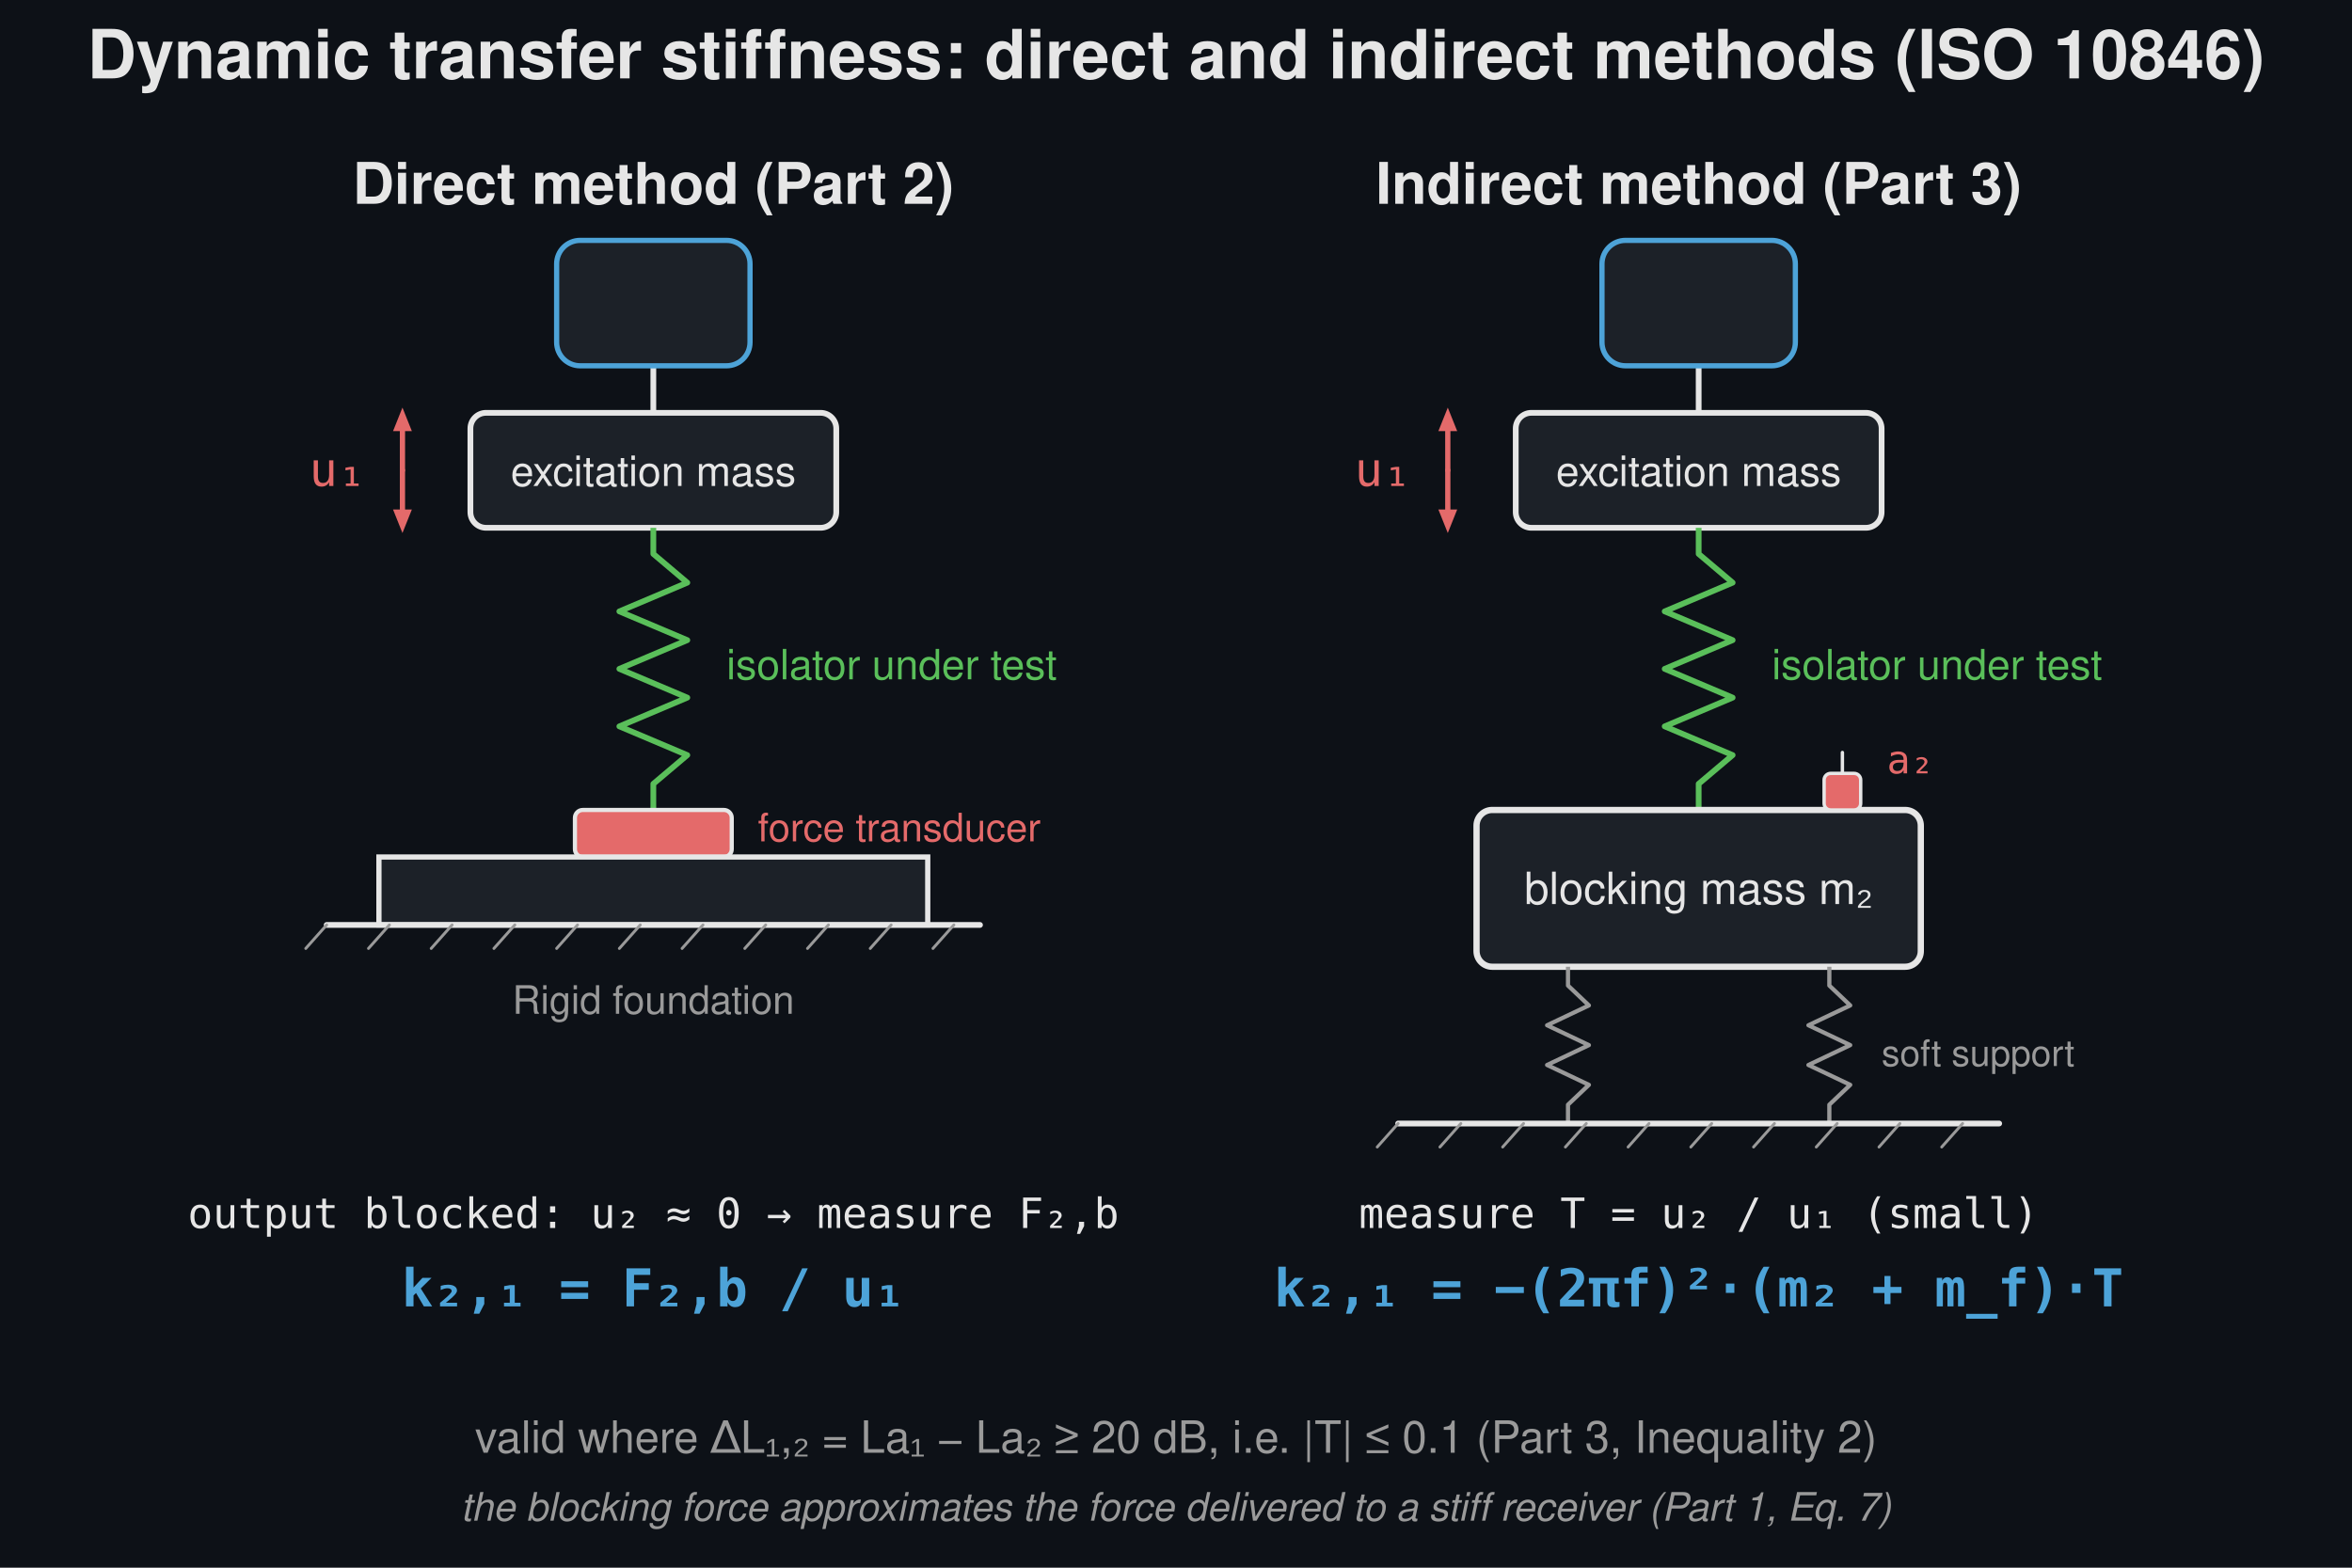
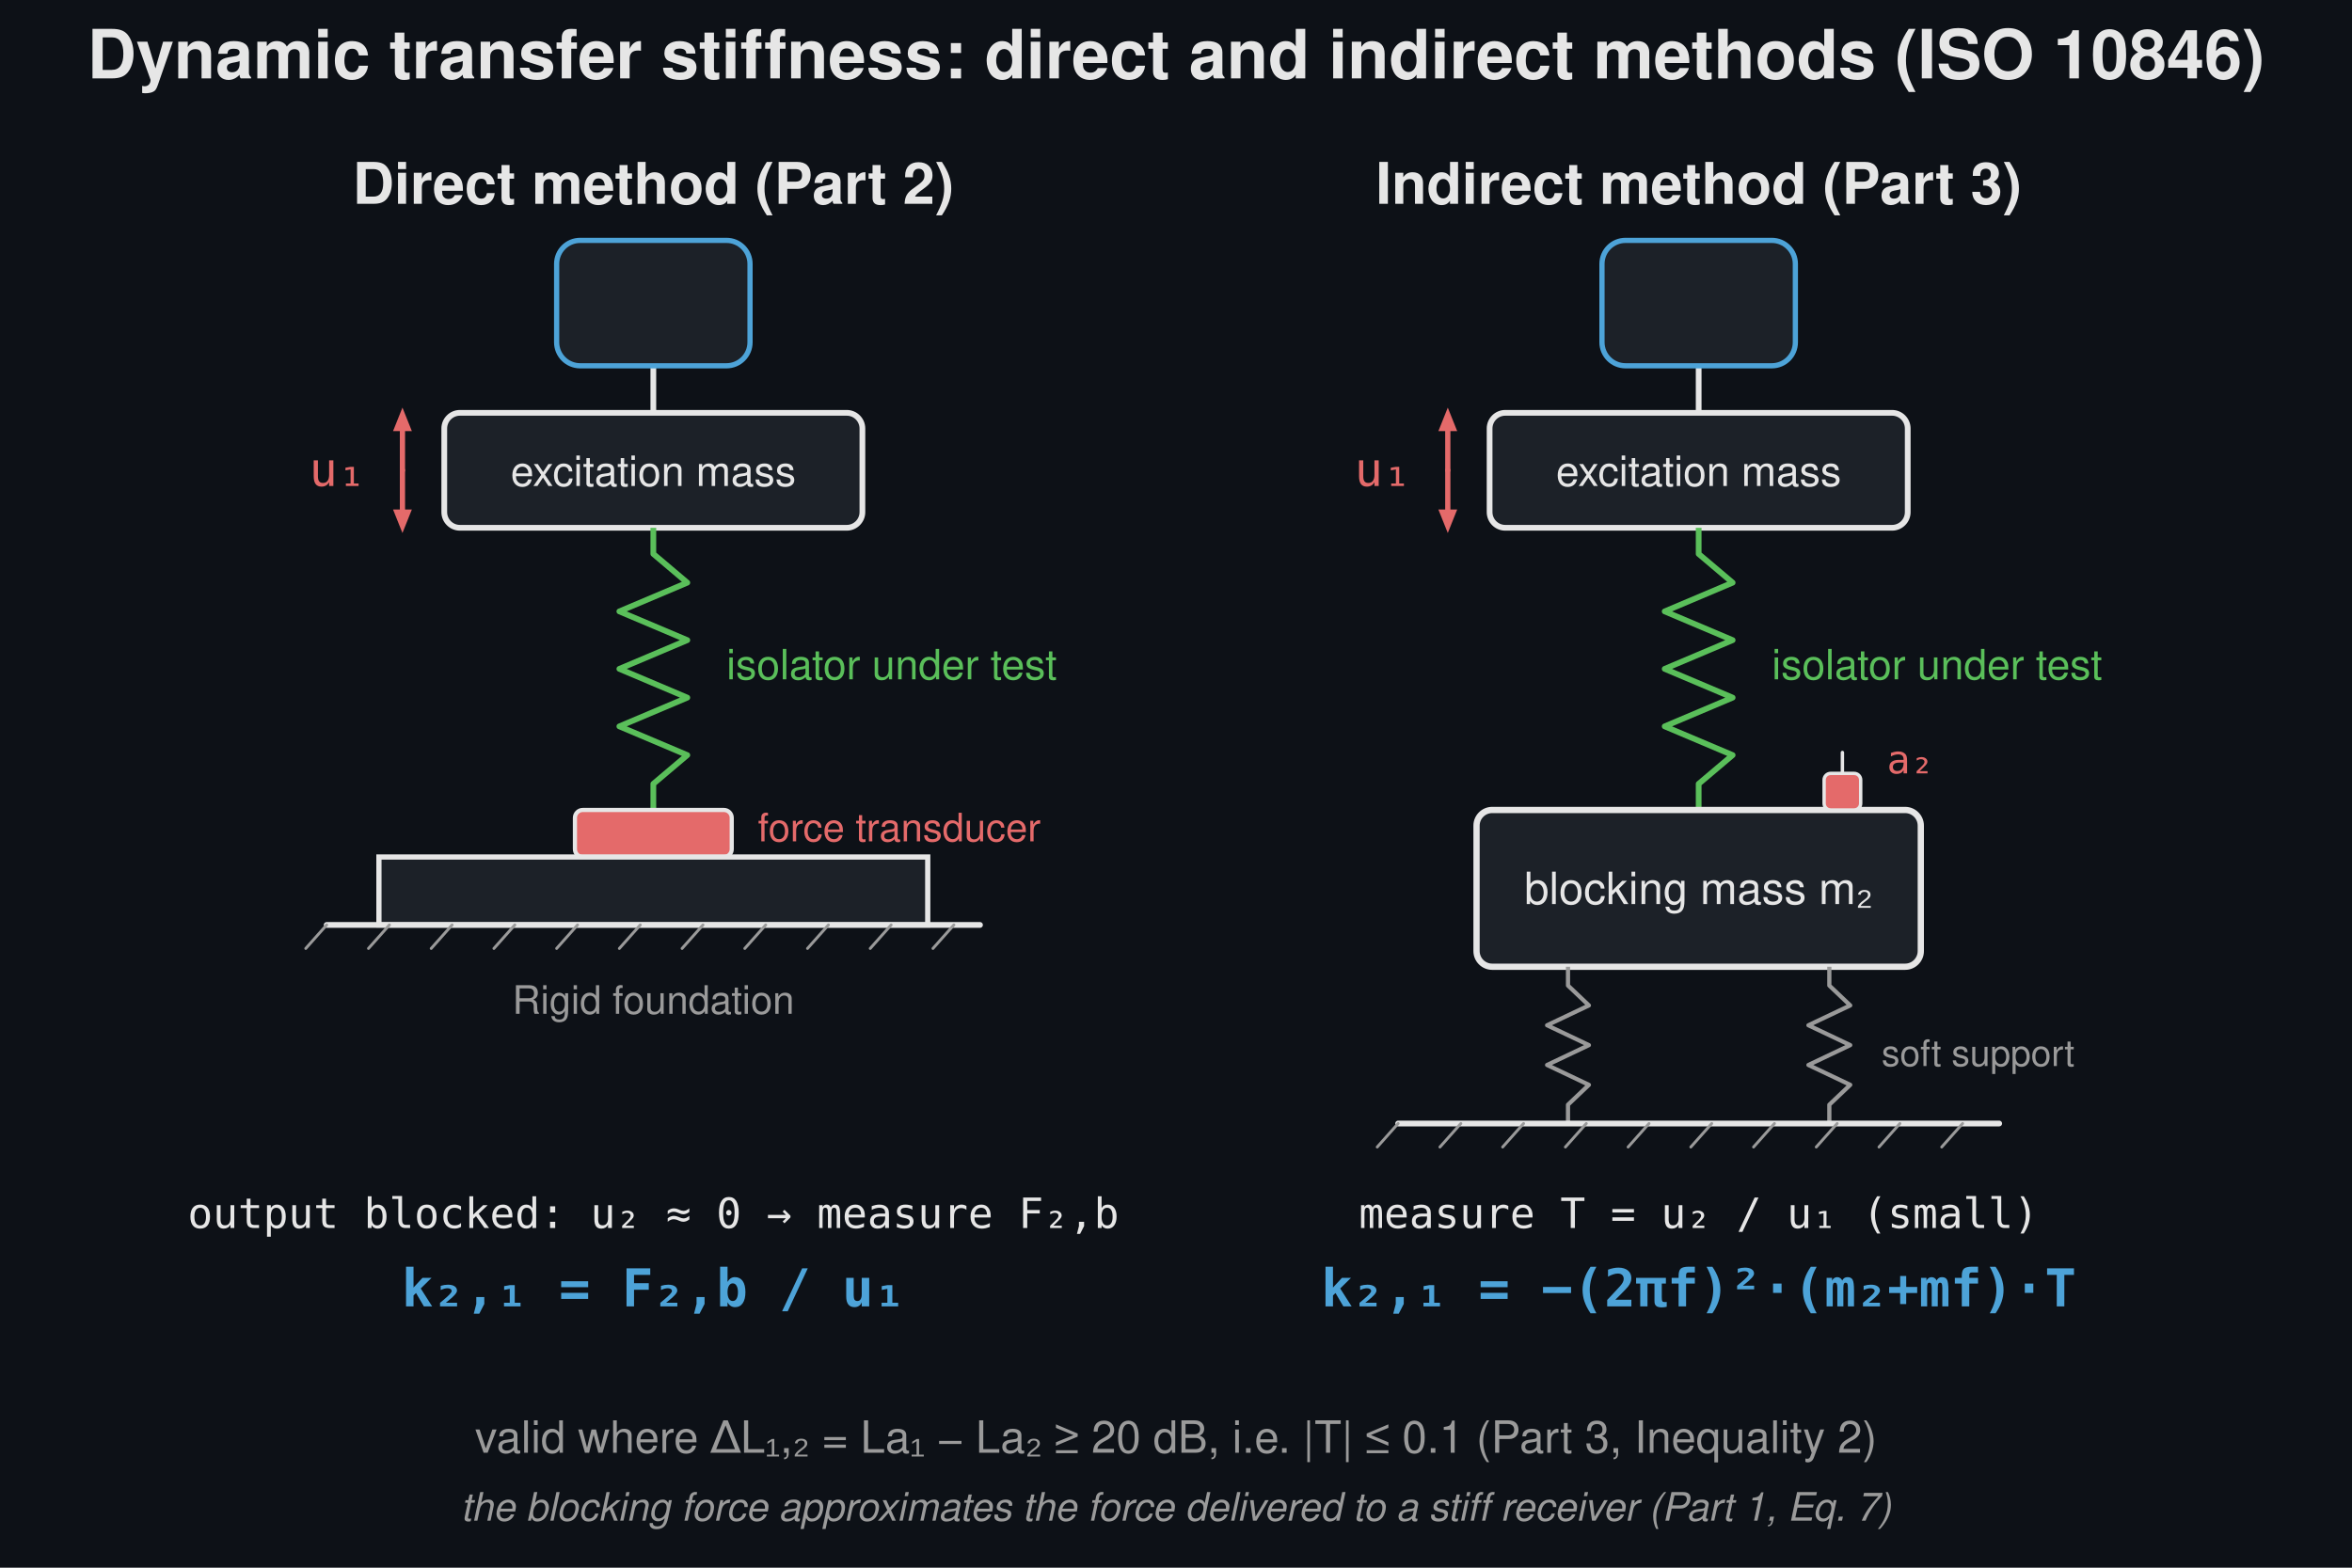
<svg xmlns="http://www.w3.org/2000/svg" width="900" height="600" viewBox="0 0 900 600">
  <rect width="900" height="600" fill="#0d1117" />
  <text x="450.0" y="30" font-family="Segoe UI, Helvetica, Arial, sans-serif" font-size="26" font-weight="600" fill="#e6e6e6" text-anchor="middle">Dynamic transfer stiffness: direct and indirect methods (ISO 10846)</text>
  <text x="250.0" y="78" font-family="Segoe UI, Helvetica, Arial, sans-serif" font-size="22" fill="#e6e6e6" text-anchor="middle" font-weight="600">Direct method (Part 2)</text>
  <line x1="250.0" y1="158.0" x2="250.0" y2="140.0" stroke="#e6e6e6" stroke-width="2.2" stroke-linecap="round" />
  <rect x="213.0" y="92.0" width="74.0" height="48.0" rx="9" fill="#1c2128" stroke="#4da3d8" stroke-width="2" />
-   <rect x="180.0" y="158" width="140" height="44" rx="6" fill="#1c2128" stroke="#e6e6e6" stroke-width="2.2" />
+   <rect x="170.0" y="158" width="160" height="44" rx="6" fill="#1c2128" stroke="#e6e6e6" stroke-width="2.2" />
  <text x="250.0" y="186" font-family="Segoe UI, Helvetica, Arial, sans-serif" font-size="16" fill="#e6e6e6" text-anchor="middle">excitation mass</text>
  <line x1="154.0" y1="180" x2="154.0" y2="165.0" stroke="#e46a6a" stroke-width="2.0" stroke-linecap="round" />
  <path d="M 154.0 156.0 L 157.6 165.0 L 150.4 165.0 Z" fill="#e46a6a" stroke="none" stroke-width="1.5" stroke-linejoin="round" />
  <line x1="154.0" y1="180" x2="154.0" y2="195.0" stroke="#e46a6a" stroke-width="2.0" stroke-linecap="round" />
  <path d="M 154.0 204.0 L 150.4 195.0 L 157.6 195.0 Z" fill="#e46a6a" stroke="none" stroke-width="1.5" stroke-linejoin="round" />
  <text x="140.0" y="186" font-family="Consolas, Menlo, monospace" font-size="18" fill="#e46a6a" text-anchor="end">u₁</text>
  <path d="M 250.0 202.0 L 250.0 212.0 L 263.0 223.0 L 237.0 234.0 L 263.0 245.0 L 237.0 256.0 L 263.0 267.0 L 237.0 278.0 L 263.0 289.0 L 250.0 300.0 L 250.0 310.0" fill="none" stroke="#5abf5a" stroke-width="2.2" stroke-linejoin="round" />
  <text x="278.0" y="260" font-family="Segoe UI, Helvetica, Arial, sans-serif" font-size="16" fill="#5abf5a" text-anchor="start">isolator under test</text>
  <text x="650.0" y="78" font-family="Segoe UI, Helvetica, Arial, sans-serif" font-size="22" fill="#e6e6e6" text-anchor="middle" font-weight="600">Indirect method (Part 3)</text>
  <line x1="650.0" y1="158.0" x2="650.0" y2="140.0" stroke="#e6e6e6" stroke-width="2.2" stroke-linecap="round" />
  <rect x="613.0" y="92.0" width="74.0" height="48.0" rx="9" fill="#1c2128" stroke="#4da3d8" stroke-width="2" />
-   <rect x="580.0" y="158" width="140" height="44" rx="6" fill="#1c2128" stroke="#e6e6e6" stroke-width="2.2" />
+   <rect x="570.0" y="158" width="160" height="44" rx="6" fill="#1c2128" stroke="#e6e6e6" stroke-width="2.2" />
  <text x="650.0" y="186" font-family="Segoe UI, Helvetica, Arial, sans-serif" font-size="16" fill="#e6e6e6" text-anchor="middle">excitation mass</text>
  <line x1="554.0" y1="180" x2="554.0" y2="165.0" stroke="#e46a6a" stroke-width="2.0" stroke-linecap="round" />
  <path d="M 554.0 156.0 L 557.6 165.0 L 550.4 165.0 Z" fill="#e46a6a" stroke="none" stroke-width="1.5" stroke-linejoin="round" />
  <line x1="554.0" y1="180" x2="554.0" y2="195.0" stroke="#e46a6a" stroke-width="2.0" stroke-linecap="round" />
  <path d="M 554.0 204.0 L 550.4 195.0 L 557.6 195.0 Z" fill="#e46a6a" stroke="none" stroke-width="1.5" stroke-linejoin="round" />
  <text x="540.0" y="186" font-family="Consolas, Menlo, monospace" font-size="18" fill="#e46a6a" text-anchor="end">u₁</text>
  <path d="M 650.0 202.0 L 650.0 212.0 L 663.0 223.0 L 637.0 234.0 L 663.0 245.0 L 637.0 256.0 L 663.0 267.0 L 637.0 278.0 L 663.0 289.0 L 650.0 300.0 L 650.0 310.0" fill="none" stroke="#5abf5a" stroke-width="2.2" stroke-linejoin="round" />
  <text x="678.0" y="260" font-family="Segoe UI, Helvetica, Arial, sans-serif" font-size="16" fill="#5abf5a" text-anchor="start">isolator under test</text>
  <rect x="220.0" y="310" width="60" height="18" rx="3" fill="#e46a6a" stroke="#e6e6e6" stroke-width="1.6" />
  <text x="290.0" y="322" font-family="Segoe UI, Helvetica, Arial, sans-serif" font-size="15" fill="#e46a6a" text-anchor="start">force transducer</text>
  <rect x="145.0" y="328" width="210" height="26" rx="0.0" fill="#1c2128" stroke="#e6e6e6" stroke-width="2" />
  <line x1="125.0" y1="354" x2="375.0" y2="354" stroke="#e6e6e6" stroke-width="2.2" stroke-linecap="round" />
  <line x1="125.0" y1="354" x2="117.0" y2="363" stroke="#9a9a9a" stroke-width="1.1" stroke-linecap="round" />
  <line x1="149.0" y1="354" x2="141.0" y2="363" stroke="#9a9a9a" stroke-width="1.1" stroke-linecap="round" />
  <line x1="173.0" y1="354" x2="165.0" y2="363" stroke="#9a9a9a" stroke-width="1.1" stroke-linecap="round" />
  <line x1="197.0" y1="354" x2="189.0" y2="363" stroke="#9a9a9a" stroke-width="1.1" stroke-linecap="round" />
  <line x1="221.0" y1="354" x2="213.0" y2="363" stroke="#9a9a9a" stroke-width="1.1" stroke-linecap="round" />
  <line x1="245.0" y1="354" x2="237.0" y2="363" stroke="#9a9a9a" stroke-width="1.1" stroke-linecap="round" />
  <line x1="269.0" y1="354" x2="261.0" y2="363" stroke="#9a9a9a" stroke-width="1.1" stroke-linecap="round" />
  <line x1="293.0" y1="354" x2="285.0" y2="363" stroke="#9a9a9a" stroke-width="1.1" stroke-linecap="round" />
  <line x1="317.0" y1="354" x2="309.0" y2="363" stroke="#9a9a9a" stroke-width="1.1" stroke-linecap="round" />
  <line x1="341.0" y1="354" x2="333.0" y2="363" stroke="#9a9a9a" stroke-width="1.1" stroke-linecap="round" />
  <line x1="365.0" y1="354" x2="357.0" y2="363" stroke="#9a9a9a" stroke-width="1.1" stroke-linecap="round" />
  <text x="250.0" y="388" font-family="Segoe UI, Helvetica, Arial, sans-serif" font-size="15" fill="#9a9a9a" text-anchor="middle">Rigid foundation</text>
  <text x="250.0" y="470" font-family="Consolas, Menlo, monospace" font-size="16" fill="#e6e6e6" text-anchor="middle">output blocked:  u₂ ≈ 0 → measure F₂,b</text>
  <text x="250.0" y="500" font-family="Consolas, Menlo, monospace" font-size="20" fill="#4da3d8" text-anchor="middle" font-weight="600">k₂,₁ = F₂,b / u₁</text>
  <rect x="565.0" y="310" width="170" height="60" rx="6" fill="#1c2128" stroke="#e6e6e6" stroke-width="2.4" />
  <text x="650.0" y="346" font-family="Segoe UI, Helvetica, Arial, sans-serif" font-size="17" fill="#e6e6e6" text-anchor="middle">blocking mass m₂</text>
  <rect x="698.0" y="296.0" width="14.0" height="14.0" rx="2.5" fill="#e46a6a" stroke="#e6e6e6" stroke-width="1.3" />
  <line x1="705.0" y1="296.0" x2="705.0" y2="288.0" stroke="#e6e6e6" stroke-width="1.3" stroke-linecap="round" />
  <text x="722.0" y="296" font-family="Consolas, Menlo, monospace" font-size="15" fill="#e46a6a" text-anchor="start">a₂</text>
  <path d="M 600.0 370.0 L 600.0 377.2 L 608.0 384.8 L 592.0 392.4 L 608.0 400.0 L 592.0 407.6 L 608.0 415.2 L 600.0 422.8 L 600.0 430.0" fill="none" stroke="#9a9a9a" stroke-width="1.6" stroke-linejoin="round" />
  <path d="M 700.0 370.0 L 700.0 377.2 L 708.0 384.8 L 692.0 392.4 L 708.0 400.0 L 692.0 407.6 L 708.0 415.2 L 700.0 422.8 L 700.0 430.0" fill="none" stroke="#9a9a9a" stroke-width="1.6" stroke-linejoin="round" />
  <line x1="535.0" y1="430" x2="765.0" y2="430" stroke="#e6e6e6" stroke-width="2.2" stroke-linecap="round" />
  <line x1="535.0" y1="430" x2="527.0" y2="439" stroke="#9a9a9a" stroke-width="1.1" stroke-linecap="round" />
  <line x1="559.0" y1="430" x2="551.0" y2="439" stroke="#9a9a9a" stroke-width="1.1" stroke-linecap="round" />
  <line x1="583.0" y1="430" x2="575.0" y2="439" stroke="#9a9a9a" stroke-width="1.1" stroke-linecap="round" />
  <line x1="607.0" y1="430" x2="599.0" y2="439" stroke="#9a9a9a" stroke-width="1.1" stroke-linecap="round" />
  <line x1="631.0" y1="430" x2="623.0" y2="439" stroke="#9a9a9a" stroke-width="1.1" stroke-linecap="round" />
  <line x1="655.0" y1="430" x2="647.0" y2="439" stroke="#9a9a9a" stroke-width="1.1" stroke-linecap="round" />
  <line x1="679.0" y1="430" x2="671.0" y2="439" stroke="#9a9a9a" stroke-width="1.1" stroke-linecap="round" />
  <line x1="703.0" y1="430" x2="695.0" y2="439" stroke="#9a9a9a" stroke-width="1.1" stroke-linecap="round" />
  <line x1="727.0" y1="430" x2="719.0" y2="439" stroke="#9a9a9a" stroke-width="1.1" stroke-linecap="round" />
  <line x1="751.0" y1="430" x2="743.0" y2="439" stroke="#9a9a9a" stroke-width="1.1" stroke-linecap="round" />
  <text x="720.0" y="408" font-family="Segoe UI, Helvetica, Arial, sans-serif" font-size="14" fill="#9a9a9a" text-anchor="start">soft support</text>
  <text x="650.0" y="470" font-family="Consolas, Menlo, monospace" font-size="16" fill="#e6e6e6" text-anchor="middle">measure T = u₂ / u₁  (small)</text>
-   <text x="650.0" y="500" font-family="Consolas, Menlo, monospace" font-size="20" fill="#4da3d8" text-anchor="middle" font-weight="600">k₂,₁ = −(2πf)²·(m₂ + m_f)·T</text>
+   <text x="650.0" y="500" font-family="Consolas, Menlo, monospace" font-size="20" fill="#4da3d8" text-anchor="middle" font-weight="600">k₂,₁ = −(2πf)²·(m₂+mf)·T</text>
  <text x="450" y="556" font-family="Segoe UI, Helvetica, Arial, sans-serif" font-size="17" fill="#9a9a9a" text-anchor="middle">valid where ΔL₁,₂ = La₁ − La₂ ≥ 20 dB, i.e. |T| ≤ 0.1   (Part 3, Inequality 2)</text>
  <text x="450" y="582" font-family="Segoe UI, Helvetica, Arial, sans-serif" font-size="15" fill="#9a9a9a" text-anchor="middle" font-style="italic">the blocking force approximates the force delivered to a stiff receiver (Part 1, Eq. 7)</text>
</svg>
